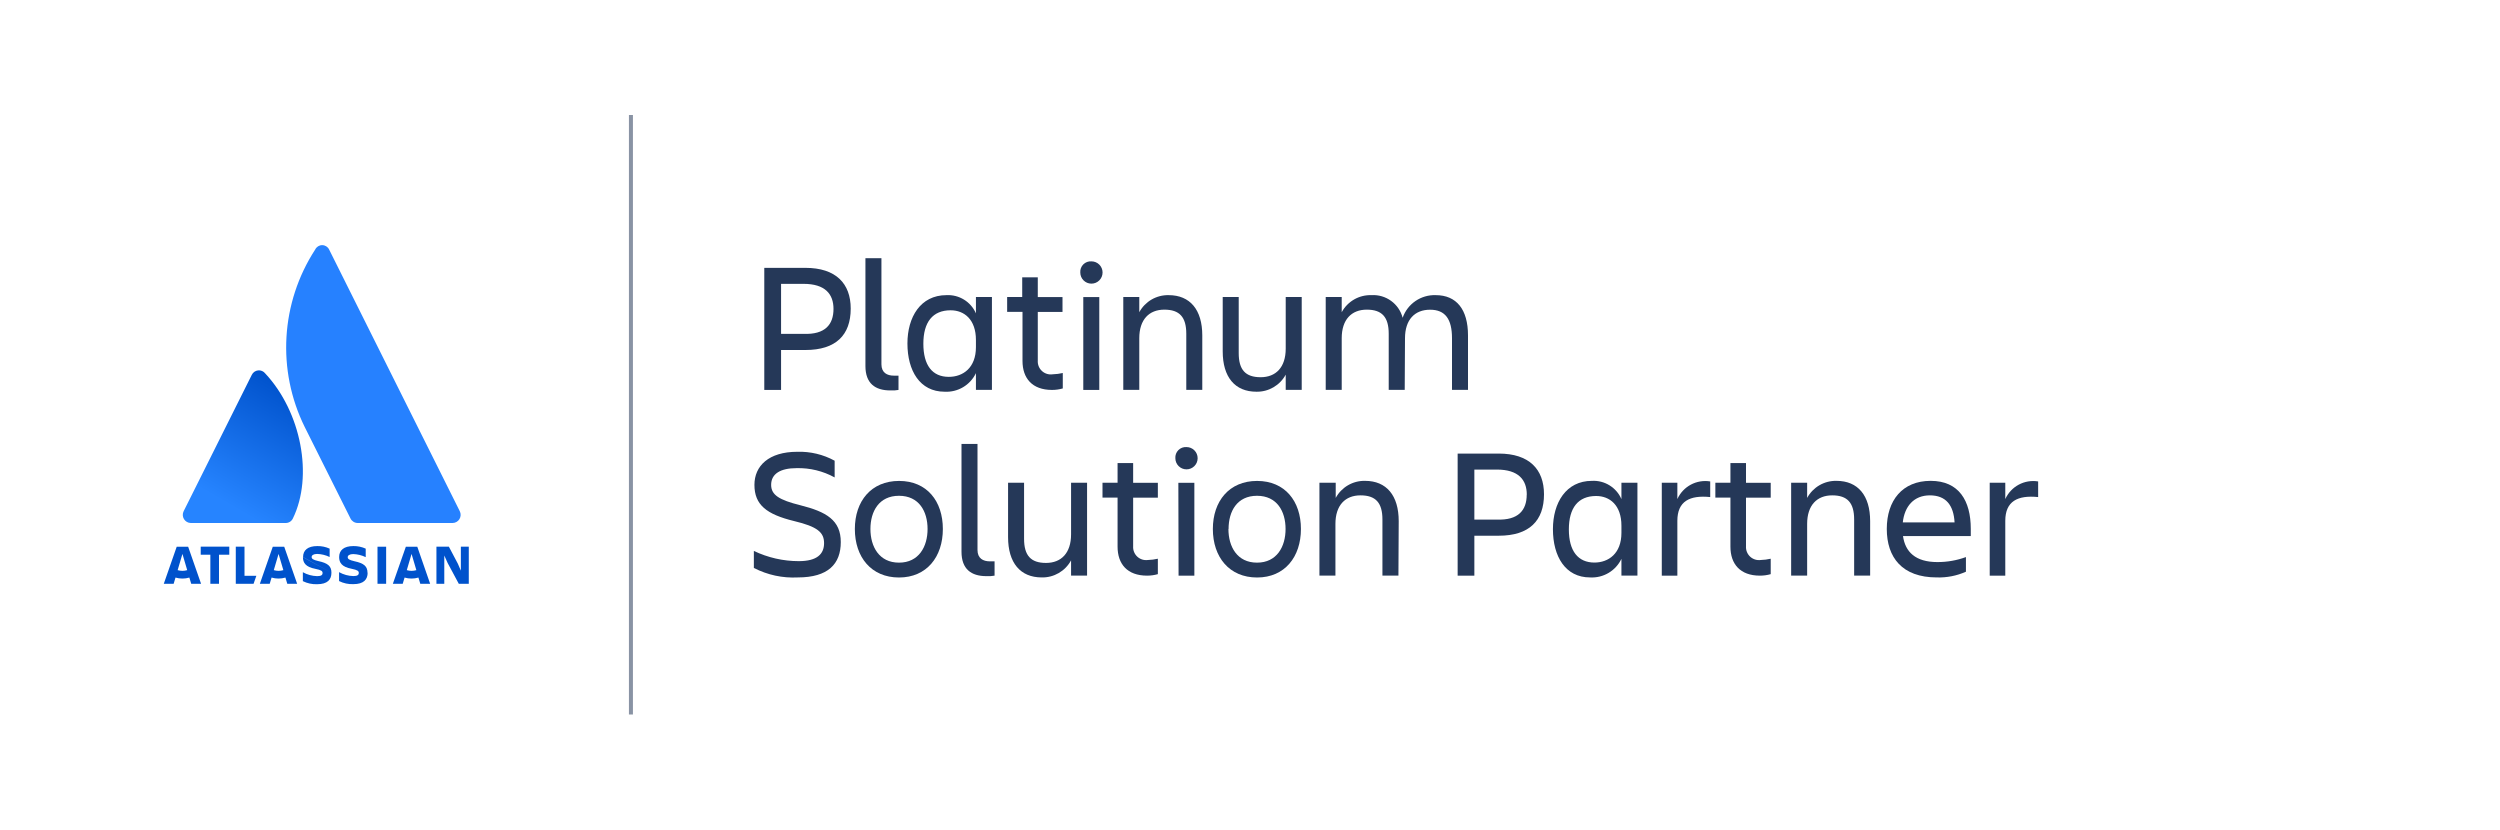
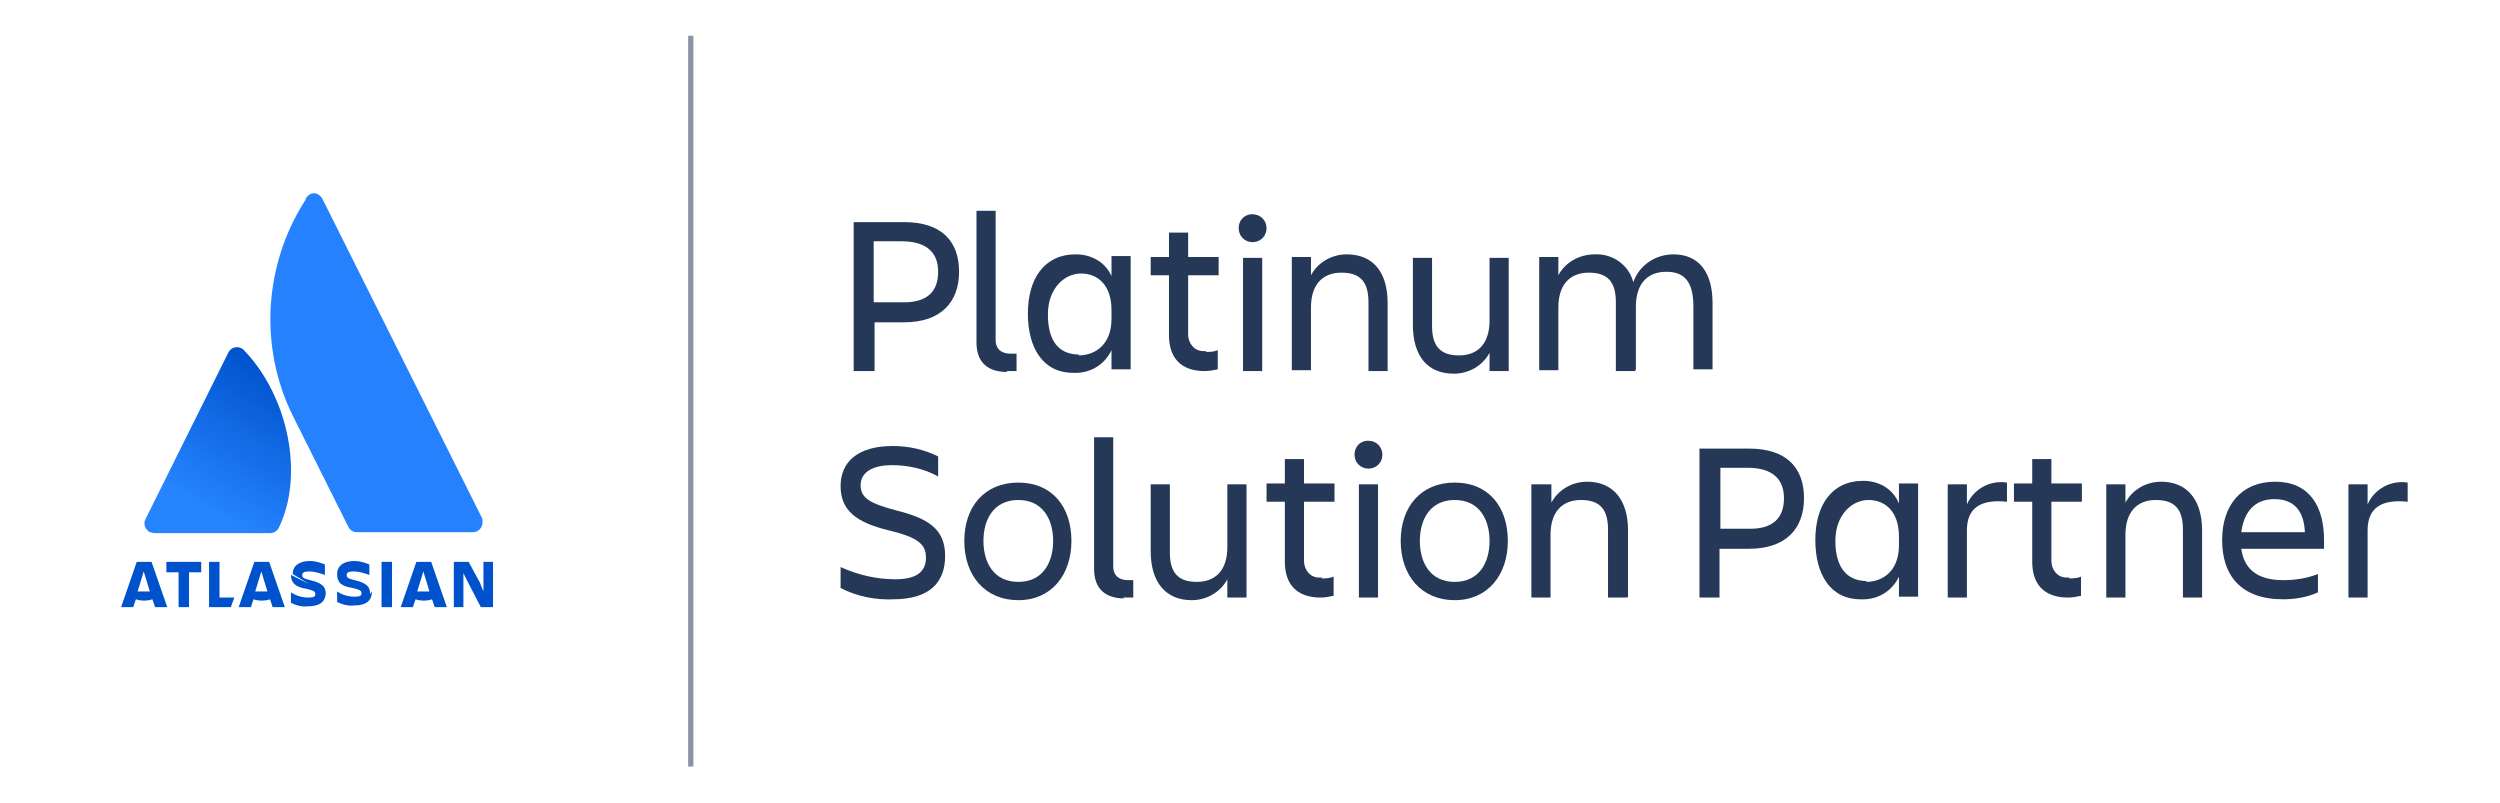
- <svg xmlns="http://www.w3.org/2000/svg" viewBox="0 0 350 116.13">
+ <svg xmlns="http://www.w3.org/2000/svg" id="_레이어_1" data-name="레이어_1" version="1.1" viewBox="0 0 287 92.1">
  <defs>
-     <style>.cls-1{fill:url(#linear-gradient);}.cls-2{fill:#2681ff;}.cls-3{fill:#0052cc;}.cls-4{fill:none;stroke:#8993a4;stroke-miterlimit:10;stroke-width:0.56px;}.cls-5{fill:#253858;}</style>
-     <linearGradient id="linear-gradient" x1="42.36" y1="55.23" x2="32.29" y2="72.67" gradientUnits="userSpaceOnUse">
+     <style>
+       .st0 {
+         fill: #2681ff;
+       }
+ 
+       .st1 {
+         fill: url(#_무제_그라디언트);
+       }
+ 
+       .st2 {
+         fill: none;
+         stroke: #8993a4;
+         stroke-miterlimit: 10;
+         stroke-width: .6px;
+       }
+ 
+       .st3 {
+         fill: #0052cc;
+       }
+ 
+       .st4 {
+         fill: #253858;
+       }
+     </style>
+     <linearGradient id="_무제_그라디언트" data-name="무제 그라디언트" x1="33.4" y1="50.8" x2="23.3" y2="33.4" gradientTransform="translate(0 94) scale(1 -1)" gradientUnits="userSpaceOnUse">
      <stop offset="0" stop-color="#0052cc" />
-       <stop offset="0.92" stop-color="#2684ff" />
+       <stop offset=".9" stop-color="#2684ff" />
    </linearGradient>
  </defs>
  <g id="logo">
-     <path class="cls-1" d="M37.13,52.28a1.11,1.11,0,0,0-1.88.2L25.71,71.57a1.14,1.14,0,0,0,1,1.65H40a1.1,1.1,0,0,0,1-.63C43.9,66.66,42.16,57.66,37.13,52.28Z" />
-     <path class="cls-2" d="M44.13,34.93a25.17,25.17,0,0,0-1.47,24.85l6.41,12.81a1.14,1.14,0,0,0,1,.63H63.37a1.14,1.14,0,0,0,1-1.65L46.07,34.92A1.08,1.08,0,0,0,44.13,34.93Z" />
-     <path class="cls-3" d="M42.41,78c0,.77.36,1.38,1.75,1.64.83.17,1,.31,1,.58s-.17.44-.76.44a4.28,4.28,0,0,1-2-.55v1.25a4.12,4.12,0,0,0,2,.43c1.45,0,2-.65,2-1.61m0,0c0-.91-.48-1.34-1.84-1.63-.75-.17-.93-.33-.93-.57s.27-.43.77-.43a4.32,4.32,0,0,1,1.75.43V76.81a4,4,0,0,0-1.72-.36c-1.34,0-2,.58-2,1.54" />
-     <polygon class="cls-3" points="61.1 76.53 61.1 81.73 62.2 81.73 62.2 77.77 62.67 78.82 64.23 81.73 65.63 81.73 65.63 76.53 64.52 76.53 64.52 79.89 64.1 78.92 62.84 76.53 61.1 76.53" />
-     <rect class="cls-3" x="52.85" y="76.54" width="1.21" height="5.19" />
-     <path class="cls-3" d="M51.45,80.2c0-.91-.48-1.34-1.84-1.63-.75-.17-.93-.33-.93-.57s.27-.43.77-.43A4.32,4.32,0,0,1,51.2,78V76.81a4,4,0,0,0-1.72-.36c-1.34,0-2,.58-2,1.54,0,.77.36,1.38,1.75,1.64.83.17,1,.31,1,.58s-.17.44-.76.44a4.28,4.28,0,0,1-2-.55v1.25a4.12,4.12,0,0,0,2,.43c1.45,0,2-.65,2-1.61" />
-     <polygon class="cls-3" points="33.01 76.53 33.01 81.73 35.5 81.73 35.89 80.61 34.23 80.61 34.23 76.53 33.01 76.53" />
-     <polygon class="cls-3" points="28.1 76.53 28.1 77.66 29.45 77.66 29.45 81.73 30.66 81.73 30.66 77.66 32.1 77.66 32.1 76.53 28.1 76.53" />
-     <path class="cls-3" d="M26.34,76.54h-1.6l-1.81,5.19h1.38l.26-.87a3.44,3.44,0,0,0,1.94,0l.26.87h1.38Zm-.8,3.38a2.36,2.36,0,0,1-.67-.1l.67-2.27.67,2.27A2.36,2.36,0,0,1,25.54,79.92Z" />
-     <path class="cls-3" d="M39.79,76.54h-1.6l-1.81,5.19h1.38l.26-.87a3.44,3.44,0,0,0,1.94,0l.26.87H41.6ZM39,79.92a2.36,2.36,0,0,1-.67-.1L39,77.55l.67,2.27A2.36,2.36,0,0,1,39,79.92Z" />
-     <path class="cls-3" d="M58.42,76.54h-1.6L55,81.73h1.38l.26-.87a3.44,3.44,0,0,0,1.94,0l.26.87h1.38Zm-.8,3.38a2.36,2.36,0,0,1-.67-.1l.67-2.27.67,2.27A2.36,2.36,0,0,1,57.62,79.92Z" />
-     <line class="cls-4" x1="88.33" y1="100.03" x2="88.33" y2="16.1" />
+     <path class="st1" d="M28.1,40.3c-.4-.5-1.1-.6-1.6-.2-.1.1-.2.2-.3.4l-9.5,19.1c-.3.6,0,1.2.5,1.5.2,0,.3.1.5.1h13.3c.4,0,.8-.2,1-.6,2.9-5.9,1.2-14.9-3.9-20.3Z" />
+     <path class="st0" d="M35.1,22.9c-4.8,7.4-5.4,16.9-1.5,24.8l6.4,12.8c.2.4.6.6,1,.6h13.3c.6,0,1.1-.5,1.1-1.2,0-.2,0-.3-.1-.5l-18.3-36.6c-.3-.5-.9-.8-1.4-.5-.2.1-.4.3-.5.5Z" />
+     <path class="st3" d="M33.4,66c0,.8.4,1.4,1.8,1.6.8.2,1,.3,1,.6s-.2.4-.8.4c-.7,0-1.4-.2-2-.6v1.2c.6.3,1.3.5,2,.4,1.5,0,2-.7,2-1.6M37.4,68.2c0-.9-.5-1.3-1.8-1.6-.8-.2-.9-.3-.9-.6s.3-.4.8-.4c.6,0,1.2.2,1.8.4v-1.2c-.5-.2-1.1-.4-1.7-.4-1.3,0-2,.6-2,1.5" />
+     <polygon class="st3" points="52.1 64.5 52.1 69.7 53.2 69.7 53.2 65.8 53.7 66.8 55.2 69.7 56.6 69.7 56.6 64.5 55.5 64.5 55.5 67.9 55.1 66.9 53.8 64.5 52.1 64.5" />
+     <rect class="st3" x="43.8" y="64.5" width="1.2" height="5.2" />
+     <path class="st3" d="M42.5,68.2c0-.9-.5-1.3-1.8-1.6-.8-.2-.9-.3-.9-.6s.3-.4.8-.4c.6,0,1.2.2,1.8.4v-1.2c-.5-.2-1.1-.4-1.7-.4-1.3,0-2,.6-2,1.5s.4,1.4,1.8,1.6c.8.2,1,.3,1,.6s-.2.4-.8.4c-.7,0-1.4-.2-2-.6v1.2c.6.3,1.3.5,2,.4,1.5,0,2-.7,2-1.6" />
+     <polygon class="st3" points="24 64.5 24 69.7 26.5 69.7 26.9 68.6 25.2 68.6 25.2 64.5 24 64.5" />
+     <polygon class="st3" points="19.1 64.5 19.1 65.7 20.5 65.7 20.5 69.7 21.7 69.7 21.7 65.7 23.1 65.7 23.1 64.5 19.1 64.5" />
+     <path class="st3" d="M17.3,64.5h-1.6l-1.8,5.2h1.4l.3-.9c.6.2,1.3.2,1.9,0l.3.9h1.4l-1.8-5.2ZM16.5,67.9c-.2,0-.5,0-.7,0l.7-2.3.7,2.3c-.2,0-.4,0-.7,0Z" />
+     <path class="st3" d="M30.8,64.5h-1.6l-1.8,5.2h1.4l.3-.9c.6.2,1.3.2,1.9,0l.3.9h1.4l-1.8-5.2ZM30,67.9c-.2,0-.5,0-.7,0l.7-2.3.7,2.3c-.2,0-.4,0-.7,0Z" />
+     <path class="st3" d="M49.4,64.5h-1.6l-1.8,5.2h1.4l.3-.9c.6.2,1.3.2,1.9,0l.3.9h1.4l-1.8-5.2ZM48.6,67.9c-.2,0-.5,0-.7,0l.7-2.3.7,2.3c-.2,0-.4,0-.7,0Z" />
+     <line class="st2" x1="79.3" y1="88" x2="79.3" y2="4.1" />
  </g>
  <g id="type">
-     <path class="cls-5" d="M112.76,37.5c4.26,0,6.34,2.19,6.34,5.7,0,3.72-2.08,5.8-6.34,5.8h-3.41v5.59H107V37.5Zm3.93,5.75c0-2.08-1.17-3.51-4.19-3.51h-3.15v7h3.15C115.52,46.86,116.69,45.43,116.69,43.25Z" />
-     <path class="cls-5" d="M124.64,54.66c-2.13,0-3.48-1-3.48-3.41V36.15h2.24V51c0,1.17.78,1.59,1.74,1.59a5.38,5.38,0,0,0,.65,0v2A4.69,4.69,0,0,1,124.64,54.66Z" />
-     <path class="cls-5" d="M136.63,52.24a4.58,4.58,0,0,1-4.39,2.6c-3.46,0-5.2-2.94-5.2-6.76,0-3.67,1.82-6.76,5.46-6.76a4.26,4.26,0,0,1,4.13,2.55V41.58h2.24v13h-2.24Zm-3.8.52c2,0,3.8-1.27,3.8-4.16v-1c0-2.88-1.64-4.16-3.54-4.16-2.52,0-3.82,1.66-3.82,4.68S130.52,52.76,132.83,52.76Z" />
-     <path class="cls-5" d="M147.39,52.4a7.08,7.08,0,0,0,1.4-.18v2.16a5.38,5.38,0,0,1-1.51.21c-2.78,0-4.13-1.64-4.13-4.06V43.66H141V41.58h2.11V38.83h2.18v2.76h3.46v2.08h-3.46v6.81A1.82,1.82,0,0,0,147.39,52.4Z" />
-     <path class="cls-5" d="M152.8,36.59a1.56,1.56,0,1,1-1.56,1.56A1.46,1.46,0,0,1,152.8,36.59Zm-1.14,5h2.24v13h-2.24Z" />
-     <path class="cls-5" d="M168.32,54.58h-2.24V46.73c0-2.34-.94-3.38-3.07-3.38s-3.51,1.38-3.51,4v7.23h-2.24v-13h2.24v2.13a4.56,4.56,0,0,1,4.11-2.39c3,0,4.71,2.05,4.71,5.64Z" />
-     <path class="cls-5" d="M171.18,41.58h2.24v7.85c0,2.34.94,3.38,3.07,3.38s3.51-1.38,3.51-4V41.58h2.24v13H180V52.45a4.56,4.56,0,0,1-4.11,2.39c-3,0-4.71-2.05-4.71-5.64Z" />
-     <path class="cls-5" d="M196.66,54.58h-2.24V46.73c0-2.34-.94-3.38-3.07-3.38s-3.51,1.38-3.51,4v7.23h-2.24v-13h2.24v2.13A4.56,4.56,0,0,1,192,41.32a4.25,4.25,0,0,1,4.37,3.17A4.73,4.73,0,0,1,201,41.32c2.91,0,4.52,2,4.52,5.64v7.62h-2.24V47.36c0-2.68-.94-4-3.07-4s-3.51,1.38-3.51,4Z" />
-     <path class="cls-5" d="M111.7,80.84a12,12,0,0,1-6.16-1.33V77.13a14.58,14.58,0,0,0,6.29,1.43c2.57,0,3.54-1,3.54-2.52s-.94-2.31-4.19-3.09c-3.85-.94-5.56-2.26-5.56-5.07,0-2.65,2-4.63,6-4.63a10.23,10.23,0,0,1,5.23,1.25v2.34a10.51,10.51,0,0,0-5.33-1.3c-2.24,0-3.56.78-3.56,2.34,0,1.4,1.09,2.11,4.11,2.86,3.61.91,5.64,2.08,5.64,5.15S115.93,80.84,111.7,80.84Z" />
-     <path class="cls-5" d="M119.68,74.06c0-3.9,2.29-6.73,6.19-6.73S132,70.16,132,74.06s-2.26,6.79-6.14,6.79S119.68,78,119.68,74.06Zm2.18,0c0,2.47,1.22,4.71,4,4.71s4-2.24,4-4.71-1.2-4.65-4-4.65S121.86,71.59,121.86,74.06Z" />
-     <path class="cls-5" d="M138.09,80.66c-2.13,0-3.48-1-3.48-3.41V62.15h2.24V77c0,1.17.78,1.59,1.74,1.59a5.38,5.38,0,0,0,.65,0v2A4.69,4.69,0,0,1,138.09,80.66Z" />
-     <path class="cls-5" d="M141.13,67.58h2.24v7.85c0,2.34.94,3.38,3.07,3.38s3.51-1.38,3.51-4V67.58h2.24v13h-2.24V78.45a4.56,4.56,0,0,1-4.11,2.39c-3,0-4.71-2.05-4.71-5.64Z" />
-     <path class="cls-5" d="M160.7,78.4a7.08,7.08,0,0,0,1.4-.18v2.16a5.38,5.38,0,0,1-1.51.21c-2.78,0-4.13-1.64-4.13-4.06V69.66h-2.11V67.58h2.11V64.83h2.18v2.76h3.46v2.08h-3.46v6.81A1.82,1.82,0,0,0,160.7,78.4Z" />
-     <path class="cls-5" d="M166.11,62.59a1.56,1.56,0,1,1-1.56,1.56A1.46,1.46,0,0,1,166.11,62.59Zm-1.14,5h2.24v13H165Z" />
-     <path class="cls-5" d="M169.8,74.06c0-3.9,2.29-6.73,6.19-6.73s6.14,2.83,6.14,6.73-2.26,6.79-6.14,6.79S169.8,78,169.8,74.06Zm2.18,0c0,2.47,1.22,4.71,4,4.71s4-2.24,4-4.71-1.2-4.65-4-4.65S172,71.59,172,74.06Z" />
-     <path class="cls-5" d="M195.78,80.58h-2.24V72.73c0-2.34-.94-3.38-3.07-3.38s-3.51,1.38-3.51,4v7.23h-2.24v-13H187v2.13a4.56,4.56,0,0,1,4.11-2.39c3,0,4.71,2.05,4.71,5.64Z" />
-     <path class="cls-5" d="M209.82,63.5c4.26,0,6.34,2.19,6.34,5.7,0,3.72-2.08,5.8-6.34,5.8h-3.41v5.59h-2.34V63.5Zm3.93,5.75c0-2.08-1.17-3.51-4.19-3.51h-3.15v7h3.15C212.57,72.86,213.74,71.43,213.74,69.25Z" />
-     <path class="cls-5" d="M227,78.24a4.58,4.58,0,0,1-4.39,2.6c-3.46,0-5.2-2.94-5.2-6.76,0-3.67,1.82-6.76,5.46-6.76A4.26,4.26,0,0,1,227,69.87V67.58h2.24v13H227Zm-3.8.52c2,0,3.8-1.27,3.8-4.16v-1c0-2.88-1.64-4.16-3.54-4.16-2.52,0-3.82,1.66-3.82,4.68S220.92,78.76,223.23,78.76Z" />
-     <path class="cls-5" d="M232.65,67.58h2.18v2.29a4.29,4.29,0,0,1,4.6-2.47v2.19c-2.86-.29-4.6.57-4.6,3.33v7.67h-2.18Z" />
-     <path class="cls-5" d="M246.5,78.4a7.08,7.08,0,0,0,1.4-.18v2.16a5.38,5.38,0,0,1-1.51.21c-2.78,0-4.13-1.64-4.13-4.06V69.66h-2.11V67.58h2.11V64.83h2.18v2.76h3.46v2.08h-3.46v6.81A1.82,1.82,0,0,0,246.5,78.4Z" />
-     <path class="cls-5" d="M261.82,80.58h-2.24V72.73c0-2.34-.94-3.38-3.07-3.38s-3.51,1.38-3.51,4v7.23h-2.24v-13H253v2.13a4.56,4.56,0,0,1,4.11-2.39c3,0,4.71,2.05,4.71,5.64Z" />
-     <path class="cls-5" d="M271.15,80.84c-4.86,0-7-2.81-7-6.79s2.18-6.73,6.14-6.73,5.62,2.78,5.62,6.73v1h-9.49c.31,2.21,1.74,3.64,4.81,3.64a11.52,11.52,0,0,0,4-.7v2.05A9.3,9.3,0,0,1,271.15,80.84Zm-4.76-7.7h7.25c-.13-2.42-1.22-3.79-3.46-3.79S266.63,70.89,266.39,73.15Z" />
-     <path class="cls-5" d="M278.56,67.58h2.18v2.29a4.29,4.29,0,0,1,4.6-2.47v2.19c-2.86-.29-4.6.57-4.6,3.33v7.67h-2.18Z" />
+     <path class="st4" d="M103.8,25.5c4.3,0,6.3,2.2,6.3,5.7s-2.1,5.8-6.3,5.8h-3.4v5.6h-2.4v-17.1h5.8ZM107.7,31.2c0-2.1-1.2-3.5-4.2-3.5h-3.2v7h3.2c3,.1,4.2-1.3,4.2-3.5Z" />
+     <path class="st4" d="M115.6,42.7c-2.1,0-3.5-1-3.5-3.4v-15.1h2.2v14.8c0,1.2.8,1.6,1.7,1.6.2,0,.4,0,.7,0v2c-.4,0-.8,0-1.1,0Z" />
+     <path class="st4" d="M127.6,40.2c-.8,1.7-2.5,2.7-4.4,2.6-3.5,0-5.2-2.9-5.2-6.8s1.8-6.8,5.5-6.8c1.8,0,3.4.9,4.1,2.5v-2.3h2.2v13h-2.2v-2.3ZM123.8,40.8c2,0,3.8-1.3,3.8-4.2v-1c0-2.9-1.6-4.2-3.5-4.2s-3.8,1.7-3.8,4.7,1.2,4.6,3.6,4.6Z" />
+     <path class="st4" d="M138.4,40.4c.5,0,.9,0,1.4-.2v2.2c-.5.1-1,.2-1.5.2-2.8,0-4.1-1.6-4.1-4.1v-6.9h-2.1v-2.1h2.1v-2.8h2.2v2.8h3.5v2.1h-3.5v6.8c0,1,.7,1.9,1.7,1.9.1,0,.3,0,.4,0Z" />
+     <path class="st4" d="M143.8,24.6c.9,0,1.6.7,1.6,1.6s-.7,1.6-1.6,1.6c-.9,0-1.6-.7-1.6-1.6h0c0-.8.5-1.5,1.4-1.6,0,0,.1,0,.2,0ZM142.7,29.6h2.2v13h-2.2v-13Z" />
+     <path class="st4" d="M159.3,42.6h-2.2v-7.9c0-2.3-.9-3.4-3.1-3.4s-3.5,1.4-3.5,4v7.2h-2.2v-13h2.2v2.1c.8-1.5,2.4-2.4,4.1-2.4,3,0,4.7,2,4.7,5.6v7.6Z" />
+     <path class="st4" d="M162.2,29.6h2.2v7.8c0,2.3.9,3.4,3.1,3.4s3.5-1.4,3.5-4v-7.2h2.2v13h-2.2v-2.1c-.8,1.5-2.4,2.4-4.1,2.4-3,0-4.7-2-4.7-5.6v-7.6Z" />
+     <path class="st4" d="M187.7,42.6h-2.2v-7.9c0-2.3-.9-3.4-3.1-3.4s-3.5,1.4-3.5,4v7.2h-2.2v-13h2.2v2.1c.8-1.5,2.4-2.4,4.2-2.4,2-.1,3.9,1.2,4.4,3.2.7-2,2.6-3.2,4.6-3.2,2.9,0,4.5,2,4.5,5.6v7.6h-2.2v-7.2c0-2.7-.9-4-3.1-4s-3.5,1.4-3.5,4v7.2Z" />
+     <path class="st4" d="M102.7,68.8c-2.1.1-4.3-.3-6.2-1.3v-2.4c2,.9,4.1,1.4,6.3,1.4,2.6,0,3.5-1,3.5-2.5s-.9-2.3-4.2-3.1c-3.8-.9-5.6-2.3-5.6-5.1s2-4.6,6-4.6c1.8,0,3.6.4,5.2,1.2v2.3c-1.6-.9-3.5-1.3-5.3-1.3-2.2,0-3.6.8-3.6,2.3s1.1,2.1,4.1,2.9c3.6.9,5.6,2.1,5.6,5.2s-1.8,5-6,5Z" />
+     <path class="st4" d="M110.7,62.1c0-3.9,2.3-6.7,6.2-6.7s6.1,2.8,6.1,6.7-2.3,6.8-6.1,6.8-6.2-2.8-6.2-6.8ZM112.9,62.1c0,2.5,1.2,4.7,4,4.7s4-2.2,4-4.7-1.2-4.7-4-4.7-4,2.2-4,4.7Z" />
+     <path class="st4" d="M129.1,68.7c-2.1,0-3.5-1-3.5-3.4v-15.1h2.2v14.8c0,1.2.8,1.6,1.7,1.6.2,0,.4,0,.6,0v2c-.4,0-.8,0-1.2,0Z" />
+     <path class="st4" d="M132.1,55.6h2.2v7.8c0,2.3.9,3.4,3.1,3.4s3.5-1.4,3.5-4v-7.2h2.2v13h-2.2v-2.1c-.8,1.5-2.4,2.4-4.1,2.4-3,0-4.7-2.1-4.7-5.6v-7.6Z" />
+     <path class="st4" d="M151.7,66.4c.5,0,.9,0,1.4-.2v2.2c-.5.1-1,.2-1.5.2-2.8,0-4.1-1.6-4.1-4.1v-6.9h-2.1v-2.1h2.1v-2.8h2.2v2.8h3.5v2.1h-3.5v6.8c0,1,.7,1.9,1.7,1.9.1,0,.2,0,.4,0Z" />
+     <path class="st4" d="M157.1,50.6c.9,0,1.6.7,1.6,1.6s-.7,1.6-1.6,1.6-1.6-.7-1.6-1.6h0c0-.8.5-1.5,1.4-1.6,0,0,.1,0,.2,0ZM156,55.6h2.2v13h-2.2v-13Z" />
+     <path class="st4" d="M160.8,62.1c0-3.9,2.3-6.7,6.2-6.7s6.1,2.8,6.1,6.7-2.3,6.8-6.1,6.8-6.2-2.8-6.2-6.8ZM163,62.1c0,2.5,1.2,4.7,4,4.7s4-2.2,4-4.7-1.2-4.7-4-4.7-4,2.2-4,4.7h0Z" />
+     <path class="st4" d="M186.8,68.6h-2.2v-7.8c0-2.3-.9-3.4-3.1-3.4s-3.5,1.4-3.5,4v7.2h-2.2v-13h2.3v2.1c.8-1.5,2.4-2.4,4.1-2.4,3,0,4.7,2.1,4.7,5.6v7.6Z" />
+     <path class="st4" d="M200.8,51.5c4.3,0,6.3,2.2,6.3,5.7s-2.1,5.8-6.3,5.8h-3.4v5.6h-2.3v-17.1h5.8ZM204.8,57.2c0-2.1-1.2-3.5-4.2-3.5h-3.1v7h3.1c3,.1,4.2-1.3,4.2-3.5h0Z" />
+     <path class="st4" d="M218,66.2c-.8,1.7-2.5,2.7-4.4,2.6-3.5,0-5.2-2.9-5.2-6.8s1.8-6.8,5.5-6.8c1.8,0,3.4.9,4.1,2.6v-2.3h2.2v13h-2.2v-2.3ZM214.2,66.8c2,0,3.8-1.3,3.8-4.2v-1c0-2.9-1.6-4.2-3.5-4.2s-3.8,1.7-3.8,4.7,1.3,4.6,3.6,4.6h0Z" />
+     <path class="st4" d="M223.6,55.6h2.2v2.3c.8-1.8,2.7-2.8,4.6-2.5v2.2c-2.9-.3-4.6.6-4.6,3.3v7.7h-2.2v-13Z" />
+     <path class="st4" d="M237.5,66.4c.5,0,.9,0,1.4-.2v2.2c-.5.1-1,.2-1.5.2-2.8,0-4.1-1.6-4.1-4.1v-6.9h-2.1v-2.1h2.1v-2.8h2.2v2.8h3.5v2.1h-3.5v6.8c0,1,.7,1.9,1.7,1.9.1,0,.2,0,.4,0Z" />
+     <path class="st4" d="M252.8,68.6h-2.2v-7.8c0-2.3-.9-3.4-3.1-3.4s-3.5,1.4-3.5,4v7.2h-2.2v-13h2.2v2.1c.8-1.5,2.4-2.4,4.1-2.4,3,0,4.7,2.1,4.7,5.6v7.6Z" />
+     <path class="st4" d="M262.1,68.8c-4.9,0-7-2.8-7-6.8s2.2-6.7,6.1-6.7,5.6,2.8,5.6,6.7v1h-9.5c.3,2.2,1.7,3.6,4.8,3.6,1.4,0,2.7-.2,4-.7v2.1c-1.3.6-2.7.8-4.1.8ZM257.4,61.1h7.2c-.1-2.4-1.2-3.8-3.5-3.8s-3.5,1.5-3.8,3.8h0Z" />
+     <path class="st4" d="M269.6,55.6h2.2v2.3c.8-1.8,2.7-2.8,4.6-2.5v2.2c-2.9-.3-4.6.6-4.6,3.3v7.7h-2.2v-13Z" />
  </g>
</svg>
